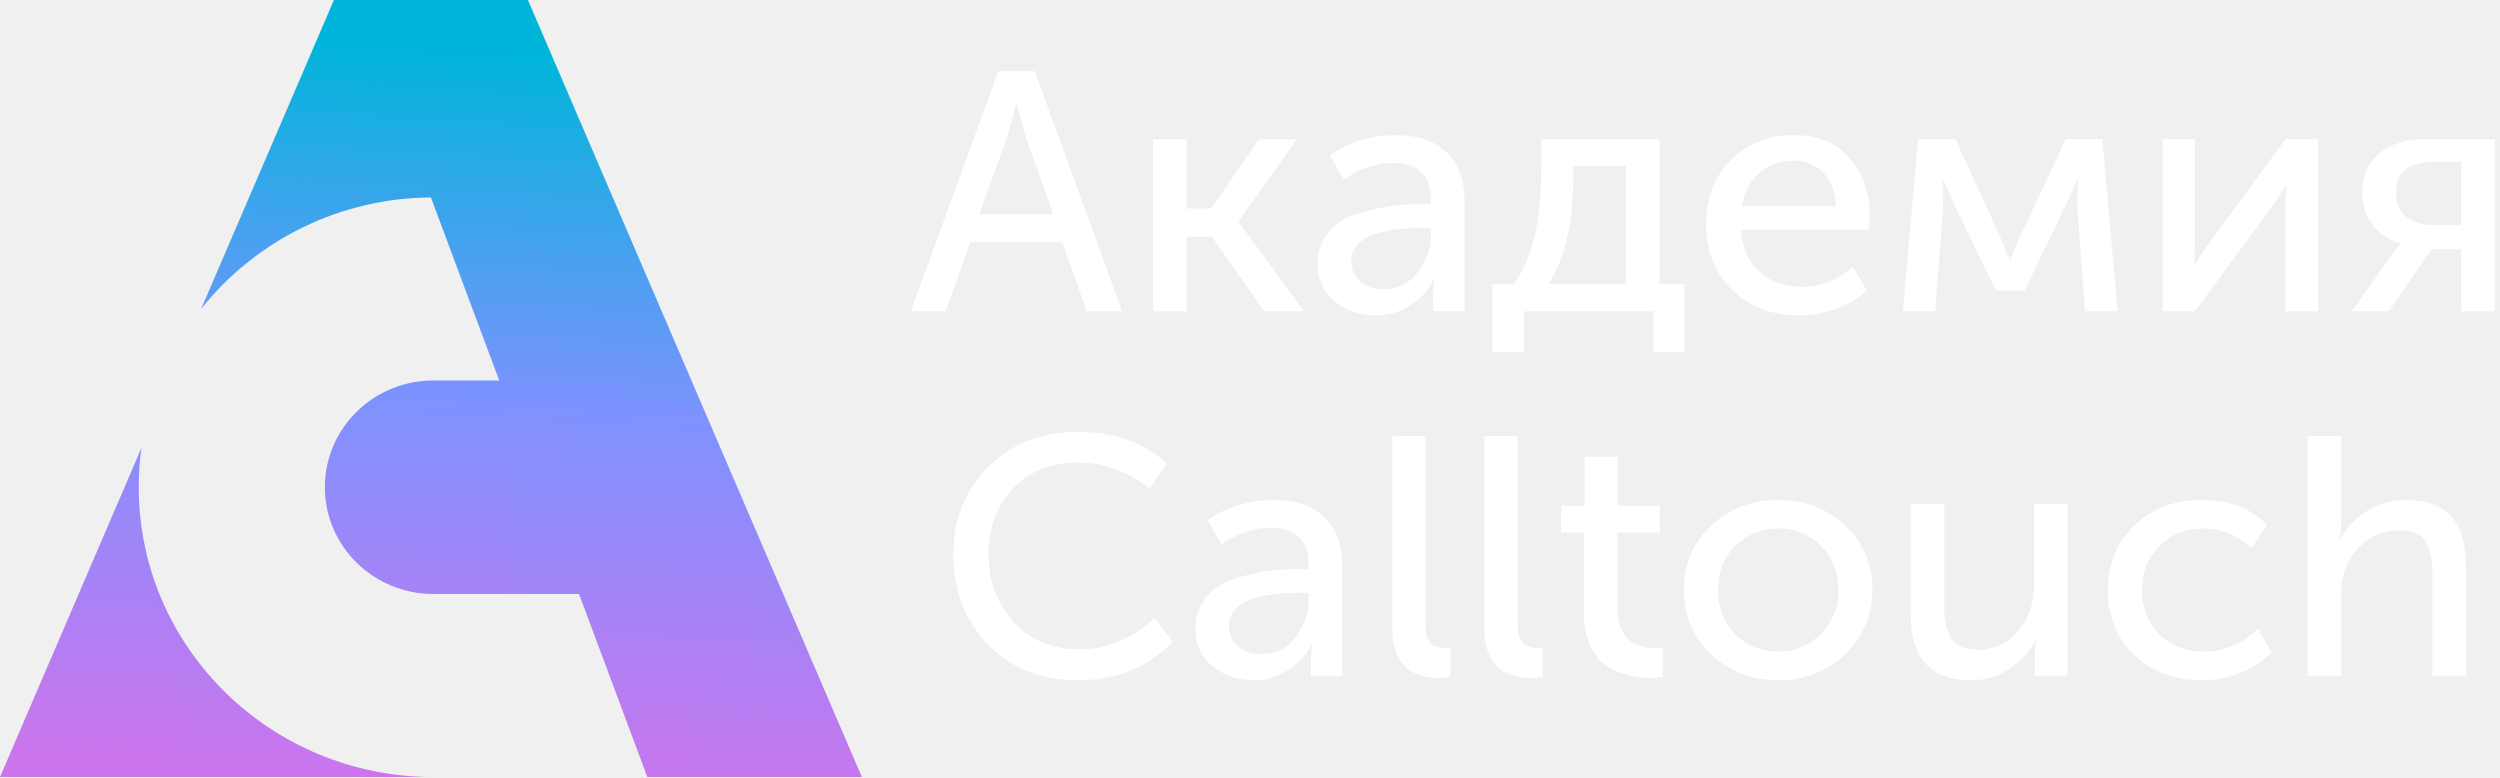
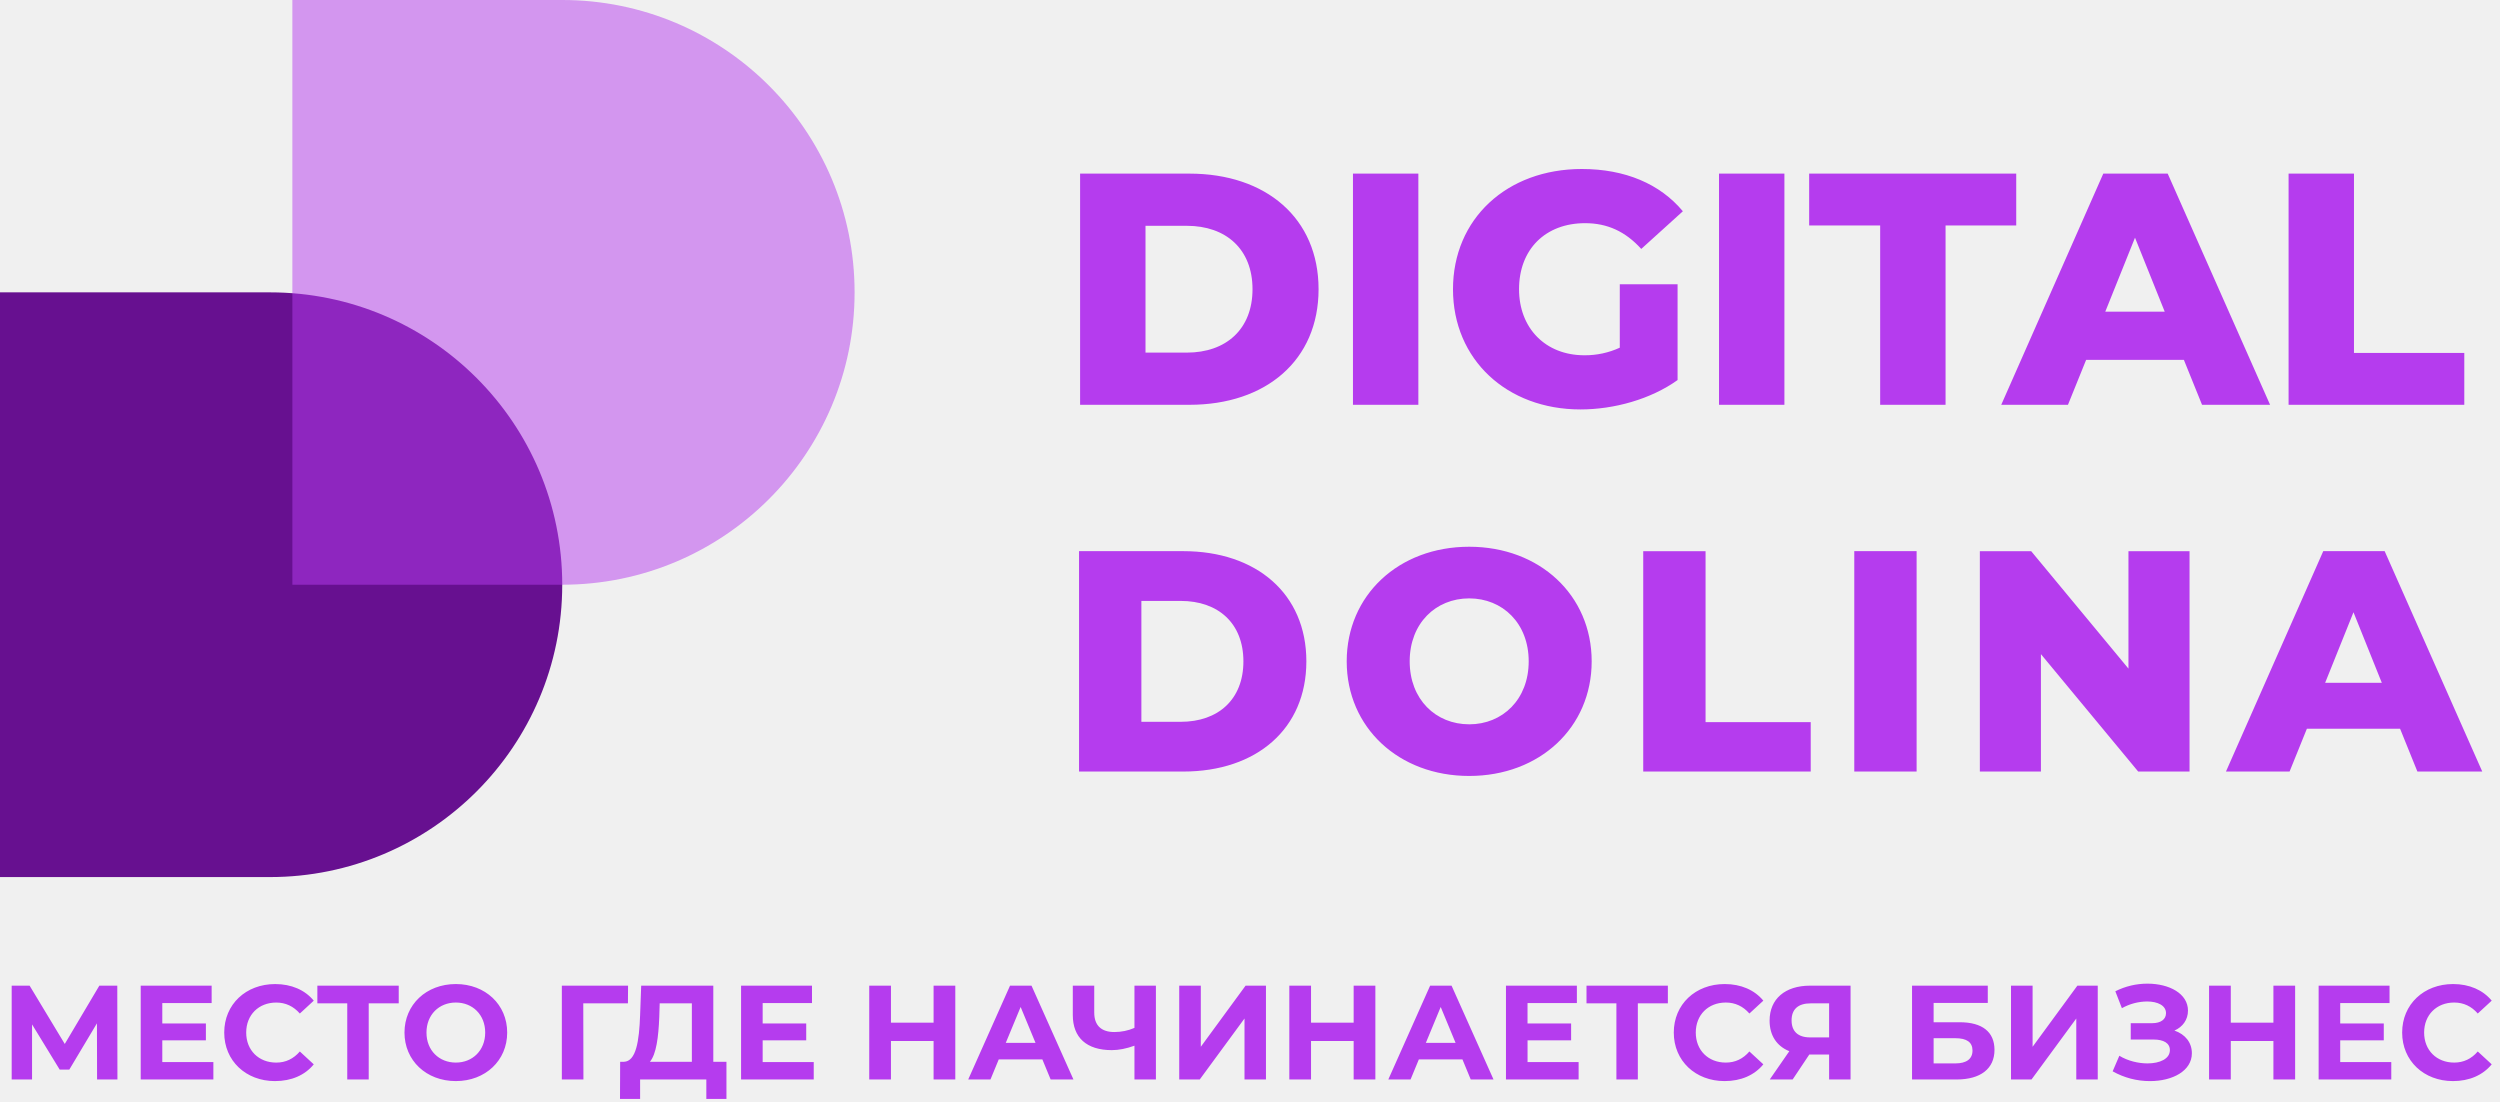
- <svg xmlns="http://www.w3.org/2000/svg" width="148" height="46" viewBox="0 0 148 46" fill="none">
-   <path d="M53.919 18.428l5.18-14.217h2.15l5.18 14.217h-2.088l-1.454-4.088H57.44l-1.453 4.088h-2.069.001zm4.054-5.74h4.382L60.758 8.2l-.574-2.035h-.04c-.206.86-.39 1.538-.554 2.034l-1.617 4.49zm10.292 5.74V8.238h1.986v4.109h1.454l2.825-4.108h2.253l-3.46 4.853v.04l3.87 5.296h-2.355l-3.092-4.41H70.25v4.41h-1.986.001zm9.738-2.778c0-.752.211-1.383.635-1.894.423-.51.982-.872 1.679-1.087a11.45 11.45 0 011.965-.463c.6-.08 1.236-.121 1.905-.121h.532v-.202c0-1.49-.758-2.235-2.273-2.235-.996 0-1.966.33-2.907.987l-.8-1.43c.424-.35.997-.638 1.72-.866a7.117 7.117 0 012.15-.342c1.311 0 2.322.342 3.031 1.027.71.685 1.065 1.67 1.065 2.96v6.444h-1.863V17.4l.061-.805h-.04a3.854 3.854 0 01-1.393 1.49c-.6.39-1.27.584-2.007.584-.942 0-1.754-.275-2.436-.826-.683-.55-1.024-1.282-1.024-2.195zm1.986-.162c0 .443.17.826.512 1.148.341.322.819.483 1.433.483.82 0 1.488-.335 2.007-1.006.519-.672.778-1.417.778-2.236v-.382h-.512c-2.812 0-4.218.664-4.218 1.993zm11.679 1.329h4.587V9.83h-3.113v.544c0 2.793-.491 4.94-1.474 6.444v-.001zm-3.317 0h1.27c1.078-1.45 1.617-3.685 1.617-6.706V8.24h7.003v8.578h1.474v4.028h-1.822v-2.417h-7.679v2.417h-1.863v-4.029zm12.652-3.483c0-1.598.491-2.887 1.474-3.867s2.225-1.47 3.727-1.47c1.406 0 2.505.456 3.297 1.37.791.899 1.187 2.033 1.187 3.403 0 .174-.027.45-.082.825h-7.535c.055 1.06.416 1.893 1.085 2.497.683.59 1.509.887 2.478.887 1.133 0 2.15-.397 3.051-1.19l.839 1.43c-.491.444-1.105.8-1.843 1.068a6.48 6.48 0 01-2.17.383c-1.611 0-2.935-.503-3.972-1.51-1.024-1.02-1.536-2.296-1.536-3.826zm2.129-1.148h5.549c-.027-.846-.279-1.504-.757-1.974-.464-.47-1.051-.705-1.761-.705-.778 0-1.447.242-2.007.725-.546.47-.887 1.12-1.024 1.954zm9.515 6.242l.901-10.19h2.211l2.641 5.76.574 1.37h.041c.204-.497.396-.954.573-1.37l2.703-5.76h2.17l.901 10.19h-1.924l-.451-6.061.021-1.752h-.041c-.178.47-.396.966-.656 1.49l-2.457 5.095h-1.699l-2.457-5.075-.656-1.51h-.041l.021 1.752-.451 6.06h-1.924zm15.387 0V8.238h1.904v6.082c0 .712-.02 1.168-.061 1.37h.041c.068-.162.375-.618.921-1.37l4.464-6.081h1.925v10.19h-1.925v-6.082c0-.188.007-.45.02-.786.028-.35.041-.537.041-.563h-.041c-.013.026-.314.476-.901 1.349l-4.484 6.08h-1.904zm11.193 0l2.396-3.383.471-.624v-.02a3.14 3.14 0 01-1.597-1.047c-.437-.537-.655-1.175-.655-1.913 0-1.02.334-1.806 1.003-2.357.683-.564 1.583-.845 2.703-.845h4.136v10.19h-1.986v-3.686h-1.741l-2.539 3.685h-2.191zm4.751-5.115h1.72V9.588h-1.659c-1.46 0-2.191.61-2.191 1.832 0 .618.198 1.088.594 1.41.396.322.908.483 1.536.483zM56.435 32.84c0-2.082.69-3.814 2.068-5.197 1.392-1.382 3.153-2.074 5.283-2.074 2.198 0 3.959.625 5.283 1.873l-1.024 1.49c-.532-.47-1.18-.845-1.945-1.127a6.319 6.319 0 00-2.232-.423c-1.638 0-2.942.517-3.911 1.55-.956 1.034-1.434 2.33-1.434 3.887 0 1.57.492 2.9 1.475 3.987.983 1.088 2.286 1.632 3.91 1.632.806 0 1.598-.162 2.376-.484a6.58 6.58 0 002.068-1.37l1.085 1.43c-1.529 1.504-3.392 2.256-5.59 2.256s-3.986-.705-5.365-2.114c-1.365-1.423-2.047-3.196-2.047-5.317zm14.329 4.41c0-.752.212-1.383.635-1.894.423-.51.983-.872 1.679-1.087.71-.228 1.365-.383 1.966-.463.6-.08 1.235-.121 1.904-.121h.532v-.202c0-1.49-.757-2.235-2.273-2.235-.996 0-1.965.33-2.907.987l-.799-1.43c.423-.35.997-.637 1.72-.866a7.12 7.12 0 012.15-.342c1.31 0 2.32.342 3.03 1.027.71.685 1.066 1.67 1.066 2.96v6.444h-1.864V39l.062-.805h-.041a3.854 3.854 0 01-1.393 1.49c-.6.39-1.27.584-2.006.584-.942 0-1.755-.275-2.437-.826-.683-.55-1.024-1.282-1.024-2.195zm1.986-.162c0 .443.17.826.512 1.148.341.322.82.483 1.433.483.82 0 1.488-.335 2.007-1.007.519-.67.778-1.416.778-2.235v-.382h-.512c-2.812 0-4.218.664-4.218 1.993zm9.672.142V25.81h1.966v11.097c0 .55.095.933.286 1.148.205.2.485.302.84.302.15 0 .266-.007.348-.02v1.732c-.287.04-.505.06-.655.06-1.857 0-2.785-.966-2.785-2.9zm5.459 0V25.81h1.966v11.097c0 .55.095.933.287 1.148.204.2.484.302.839.302.15 0 .266-.007.348-.02v1.732c-.287.04-.505.06-.655.06-1.857 0-2.785-.966-2.785-2.9zm5.889-.927V31.53h-1.35v-1.59h1.392v-2.9h1.945v2.9h2.498v1.59h-2.498v4.55c0 .39.055.733.164 1.028.11.282.239.504.39.665.163.16.347.289.552.383.219.093.41.154.573.18.178.028.355.04.533.04.177 0 .334-.012.47-.04v1.733c-.23.032-.462.052-.695.06-.314 0-.628-.027-.942-.08a4.604 4.604 0 01-1.024-.282 3.59 3.59 0 01-1.004-.625c-.273-.268-.511-.644-.716-1.127-.191-.497-.287-1.068-.287-1.712h-.001zm5.913-1.39c0-1.517.539-2.78 1.618-3.786 1.078-1.02 2.395-1.53 3.952-1.53 1.57 0 2.894.503 3.972 1.51 1.078 1.007 1.618 2.276 1.618 3.806 0 1.53-.54 2.806-1.618 3.827-1.078 1.02-2.396 1.53-3.952 1.53s-2.88-.51-3.972-1.53c-1.079-1.02-1.618-2.296-1.618-3.827zm2.027 0c0 1.06.342 1.94 1.024 2.638.696.685 1.543 1.027 2.539 1.027.983 0 1.823-.35 2.519-1.047.696-.698 1.044-1.57 1.044-2.618 0-1.047-.348-1.913-1.044-2.597a3.465 3.465 0 00-2.519-1.028c-.996 0-1.843.343-2.539 1.027-.682.685-1.024 1.55-1.024 2.598zm11.404 1.45V29.84h1.986v6.08c0 .807.136 1.43.409 1.874.273.443.785.665 1.536.665 1.024 0 1.843-.376 2.457-1.128.615-.752.922-1.658.922-2.72V29.84h1.965v10.19h-1.924v-1.41l.082-.745h-.041c-.273.604-.751 1.154-1.434 1.65-.682.498-1.488.746-2.416.746-2.362 0-3.542-1.302-3.542-3.907v-.001zm11.665-1.43c0-1.517.518-2.785 1.556-3.806 1.051-1.02 2.382-1.53 3.993-1.53 1.638 0 2.935.497 3.89 1.49l-.942 1.37c-.791-.78-1.747-1.17-2.866-1.17-1.038 0-1.898.35-2.58 1.049-.683.684-1.024 1.544-1.024 2.577 0 1.048.341 1.92 1.024 2.618.696.698 1.576 1.047 2.641 1.047.573 0 1.147-.12 1.72-.362a4.45 4.45 0 001.474-1.007l.799 1.43c-.478.497-1.085.893-1.823 1.188a6.158 6.158 0 01-2.313.443c-1.625 0-2.956-.503-3.993-1.51-1.038-1.007-1.556-2.283-1.556-3.826zm11.833 5.095V25.81h1.986v5.276l-.081.846h.041c.286-.59.771-1.128 1.453-1.611.683-.483 1.495-.725 2.437-.725 2.362 0 3.542 1.302 3.542 3.907v6.524h-1.986v-6.081c0-.82-.136-1.45-.409-1.893-.26-.443-.772-.665-1.536-.665-.997 0-1.822.363-2.478 1.088-.655.71-.983 1.617-.983 2.718v4.833h-1.986z" fill="#fff" />
-   <path d="M11.91 18.283L19.769 0h11.485l19.768 46h-12.7l-4.045-10.835H25.66c-3.55 0-6.428-2.83-6.428-6.32 0-3.491 2.878-6.321 6.428-6.321h3.895L25.51 11.689a17.523 17.523 0 00-13.6 6.594z" fill="url(#paint0_linear)" />
-   <path d="M8.374 26.514L0 46h25.66c-9.635 0-17.446-7.68-17.446-17.156 0-.79.054-1.568.16-2.33z" fill="url(#paint1_linear)" />
+ <svg xmlns="http://www.w3.org/2000/svg" width="152" height="67" viewBox="0 0 152 67" fill="none">
+   <g clip-path="url(#clip0)">
+     <path d="M7.14 65.633l-.009-5.705H6.04l-2.102 3.545L1.8 59.928H.71v5.705h1.239v-3.35l1.679 2.747h.587l1.679-2.812.008 3.415H7.14zm2.728-1.06v-1.32h2.65v-1.027h-2.65v-1.239h3v-1.06H8.555v5.706h4.418v-1.06H9.867zm6.854 1.157c.994 0 1.817-.358 2.355-1.018l-.847-.782c-.384.448-.864.676-1.435.676-1.068 0-1.826-.75-1.826-1.825 0-1.076.758-1.826 1.826-1.826.57 0 1.051.228 1.435.668l.847-.782c-.538-.652-1.36-1.01-2.347-1.01-1.777 0-3.097 1.23-3.097 2.95 0 1.72 1.32 2.95 3.089 2.95zm7.521-5.802h-4.947v1.076h1.817v4.629h1.305v-4.63h1.825v-1.075zm3.472 5.802c1.793 0 3.122-1.247 3.122-2.95 0-1.704-1.329-2.95-3.122-2.95-1.801 0-3.122 1.254-3.122 2.95 0 1.695 1.32 2.95 3.122 2.95zm0-1.125c-1.019 0-1.785-.742-1.785-1.825 0-1.084.766-1.826 1.785-1.826s1.785.742 1.785 1.826-.766 1.825-1.785 1.825zm10.472-4.677H34.16v5.705h1.312l-.009-4.63h2.715l.008-1.075zm5.182 4.629v-4.63h-4.385l-.065 1.786c-.057 1.597-.244 2.82-.986 2.844h-.228l-.009 2.258h1.223v-1.182h4.026v1.182h1.223v-2.258h-.799zm-3.285-2.722l.025-.831h1.956v3.553h-2.551c.391-.465.521-1.508.57-2.722zm6.286 2.738v-1.32h2.648v-1.027H46.37v-1.239h2.999v-1.06h-4.312v5.706h4.418v-1.06H46.37zm10.392-4.645v2.25H54.17v-2.25h-1.32v5.705h1.32v-2.34h2.592v2.34h1.32v-5.705h-1.32zm7.118 5.705h1.386l-2.55-5.705H61.41l-2.543 5.705h1.353l.505-1.223h2.65l.505 1.223zm-2.73-2.225l.905-2.184.905 2.184h-1.81zm7.825-3.48v2.567c-.367.163-.79.253-1.223.253-.79 0-1.222-.4-1.222-1.182v-1.638h-1.304v1.785c0 1.377.84 2.135 2.371 2.135.424 0 .88-.09 1.378-.269v2.054h1.304v-5.705h-1.304zm2.722 5.705h1.247l2.722-3.708v3.708h1.304v-5.705h-1.239l-2.722 3.716v-3.716h-1.312v5.705zm10.605-5.705v2.25h-2.591v-2.25h-1.32v5.705h1.32v-2.34h2.591v2.34h1.32v-5.705h-1.32zm7.119 5.705h1.386l-2.552-5.705h-1.303l-2.543 5.705h1.353l.505-1.223h2.649l.505 1.223zm-2.73-2.225l.904-2.184.905 2.184h-1.81zm6.184 1.165v-1.32h2.649v-1.027h-2.65v-1.239h3v-1.06h-4.311v5.706h4.417v-1.06h-3.105zm8.531-4.645h-4.947v1.076h1.818v4.629h1.304v-4.63h1.825v-1.075zm3.449 5.802c.994 0 1.818-.359 2.356-1.019l-.848-.782c-.383.448-.864.676-1.435.676-1.067 0-1.825-.75-1.825-1.825 0-1.076.758-1.826 1.825-1.826.571 0 1.052.228 1.435.668l.848-.782c-.538-.652-1.362-1.01-2.348-1.01-1.777 0-3.097 1.23-3.097 2.95 0 1.72 1.32 2.95 3.089 2.95zm5.198-5.802c-1.508 0-2.462.799-2.462 2.127 0 .897.432 1.549 1.199 1.858l-1.19 1.72h1.393l1.011-1.516h1.206v1.516h1.304v-5.705h-2.461zm.033 1.076h1.124v2.07h-1.157c-.742 0-1.125-.375-1.125-1.035 0-.685.408-1.035 1.158-1.035zm6.166 4.629h2.706c1.467 0 2.307-.66 2.307-1.801 0-1.092-.742-1.68-2.12-1.68h-1.581V60.98h3.293v-1.051h-4.605v5.705zm1.312-.978v-1.532h1.321c.692 0 1.043.244 1.043.75 0 .513-.367.782-1.043.782h-1.321zm4.705.978h1.247l2.722-3.708v3.708h1.305v-5.705h-1.239l-2.722 3.716v-3.716h-1.313v5.705zm9.937-2.975c.505-.22.823-.66.823-1.214 0-1.035-1.141-1.638-2.461-1.638a4.31 4.31 0 00-1.956.464l.399 1.027a3.2 3.2 0 011.532-.407c.644 0 1.15.244 1.15.709 0 .375-.31.611-.848.611h-1.296v.994h1.394c.595 0 .986.212.986.644 0 .53-.611.807-1.361.807-.554 0-1.19-.147-1.712-.465l-.407.946a4.604 4.604 0 002.274.595c1.369 0 2.543-.62 2.543-1.695 0-.644-.4-1.15-1.06-1.378zm6.017-2.73v2.25h-2.591v-2.25h-1.321v5.705h1.321v-2.34h2.591v2.34h1.321v-5.705h-1.321zm4.062 4.645v-1.32h2.649v-1.027h-2.649v-1.239h2.999v-1.06h-4.311v5.706h4.417v-1.06h-3.105zm6.855 1.157c.994 0 1.818-.359 2.356-1.019l-.848-.782c-.382.448-.864.676-1.434.676-1.068 0-1.827-.75-1.827-1.825 0-1.076.759-1.826 1.827-1.826.57 0 1.052.228 1.434.668l.848-.782c-.538-.652-1.362-1.01-2.347-1.01-1.777 0-3.098 1.23-3.098 2.95 0 1.72 1.321 2.95 3.089 2.95zM65.606 46.91h6.337c4.44 0 7.484-2.583 7.484-6.7 0-4.115-3.043-6.7-7.485-6.7h-6.336v13.4zm3.79-3.024v-7.35h2.393c2.278 0 3.81 1.358 3.81 3.675 0 2.316-1.532 3.675-3.81 3.675h-2.392zm19.931 3.292c4.288 0 7.447-2.948 7.447-6.968s-3.159-6.968-7.447-6.968-7.447 2.948-7.447 6.968 3.159 6.968 7.447 6.968zm0-3.14c-2.03 0-3.618-1.511-3.618-3.828 0-2.316 1.589-3.828 3.618-3.828 2.03 0 3.618 1.512 3.618 3.828s-1.589 3.829-3.618 3.829zm10.581 2.872h10.184v-3.005h-6.394V33.511h-3.79v13.4zm12.832 0h3.79v-13.4h-3.79v13.4zm16.67-13.4v7.141l-5.915-7.14h-3.12v13.4h3.713v-7.14l5.915 7.14h3.121v-13.4h-3.714zm17.568 13.4h3.943l-5.934-13.4h-3.733l-5.916 13.4h3.868l1.052-2.603h5.667l1.053 2.604zm-5.609-5.397l1.723-4.288 1.722 4.288h-3.445zM65.671 24.612h6.647c4.658 0 7.851-2.711 7.851-7.028s-3.193-7.028-7.851-7.028H65.67v14.056zm3.976-3.173v-7.71h2.51c2.39 0 3.996 1.425 3.996 3.855 0 2.43-1.606 3.855-3.996 3.855h-2.51zm12.613 3.173h3.976V10.556H82.26v14.056zm16.223-3.473a5.05 5.05 0 01-2.149.462c-2.37 0-3.976-1.647-3.976-4.017 0-2.43 1.607-4.015 4.016-4.015 1.346 0 2.45.501 3.414 1.566l2.53-2.29c-1.386-1.666-3.514-2.57-6.144-2.57-4.559 0-7.832 3.032-7.832 7.31 0 4.276 3.273 7.309 7.751 7.309 2.048 0 4.277-.623 5.904-1.787v-5.824h-3.514v3.856zm6.033 3.473h3.976V10.556h-3.976v14.056zm9.798 0h3.976V13.708h4.297v-3.152h-12.59v3.152h4.317v10.904zm19.57 0h4.137l-6.225-14.056h-3.916l-6.205 14.056h4.057l1.104-2.731h5.944l1.104 2.73zm-5.883-5.663l1.807-4.498 1.807 4.498h-3.614zm11.145 5.663h10.683v-3.153h-6.707V10.556h-3.976v14.056z" fill="#B53CEE" />
+     <path d="M0 17.775h16.408c9.817 0 17.776 7.959 17.776 17.776s-7.959 17.775-17.776 17.775H0v-35.55z" fill="#671090" />
+     <path opacity=".5" d="M17.776 0h16.408C44 0 51.959 7.958 51.959 17.776c0 9.817-7.958 17.775-17.775 17.775H17.776V0z" fill="#B53CEE" />
+   </g>
  <defs>
-     <linearGradient id="paint0_linear" x1="25.511" y1=".038" x2="22.629" y2="45.819" gradientUnits="userSpaceOnUse">
-       <stop offset=".062" stop-color="#00B5DA" />
-       <stop offset=".515" stop-color="#7E92FF" />
-       <stop offset="1" stop-color="#CA75ED" />
-     </linearGradient>
-     <linearGradient id="paint1_linear" x1="25.511" y1=".038" x2="22.629" y2="45.819" gradientUnits="userSpaceOnUse">
-       <stop offset=".062" stop-color="#00B5DA" />
-       <stop offset=".515" stop-color="#7E92FF" />
-       <stop offset="1" stop-color="#CA75ED" />
-     </linearGradient>
+     <clipPath id="clip0">
+       <path fill="#fff" d="M0 0h151.776v67H0z" />
+     </clipPath>
  </defs>
</svg>
